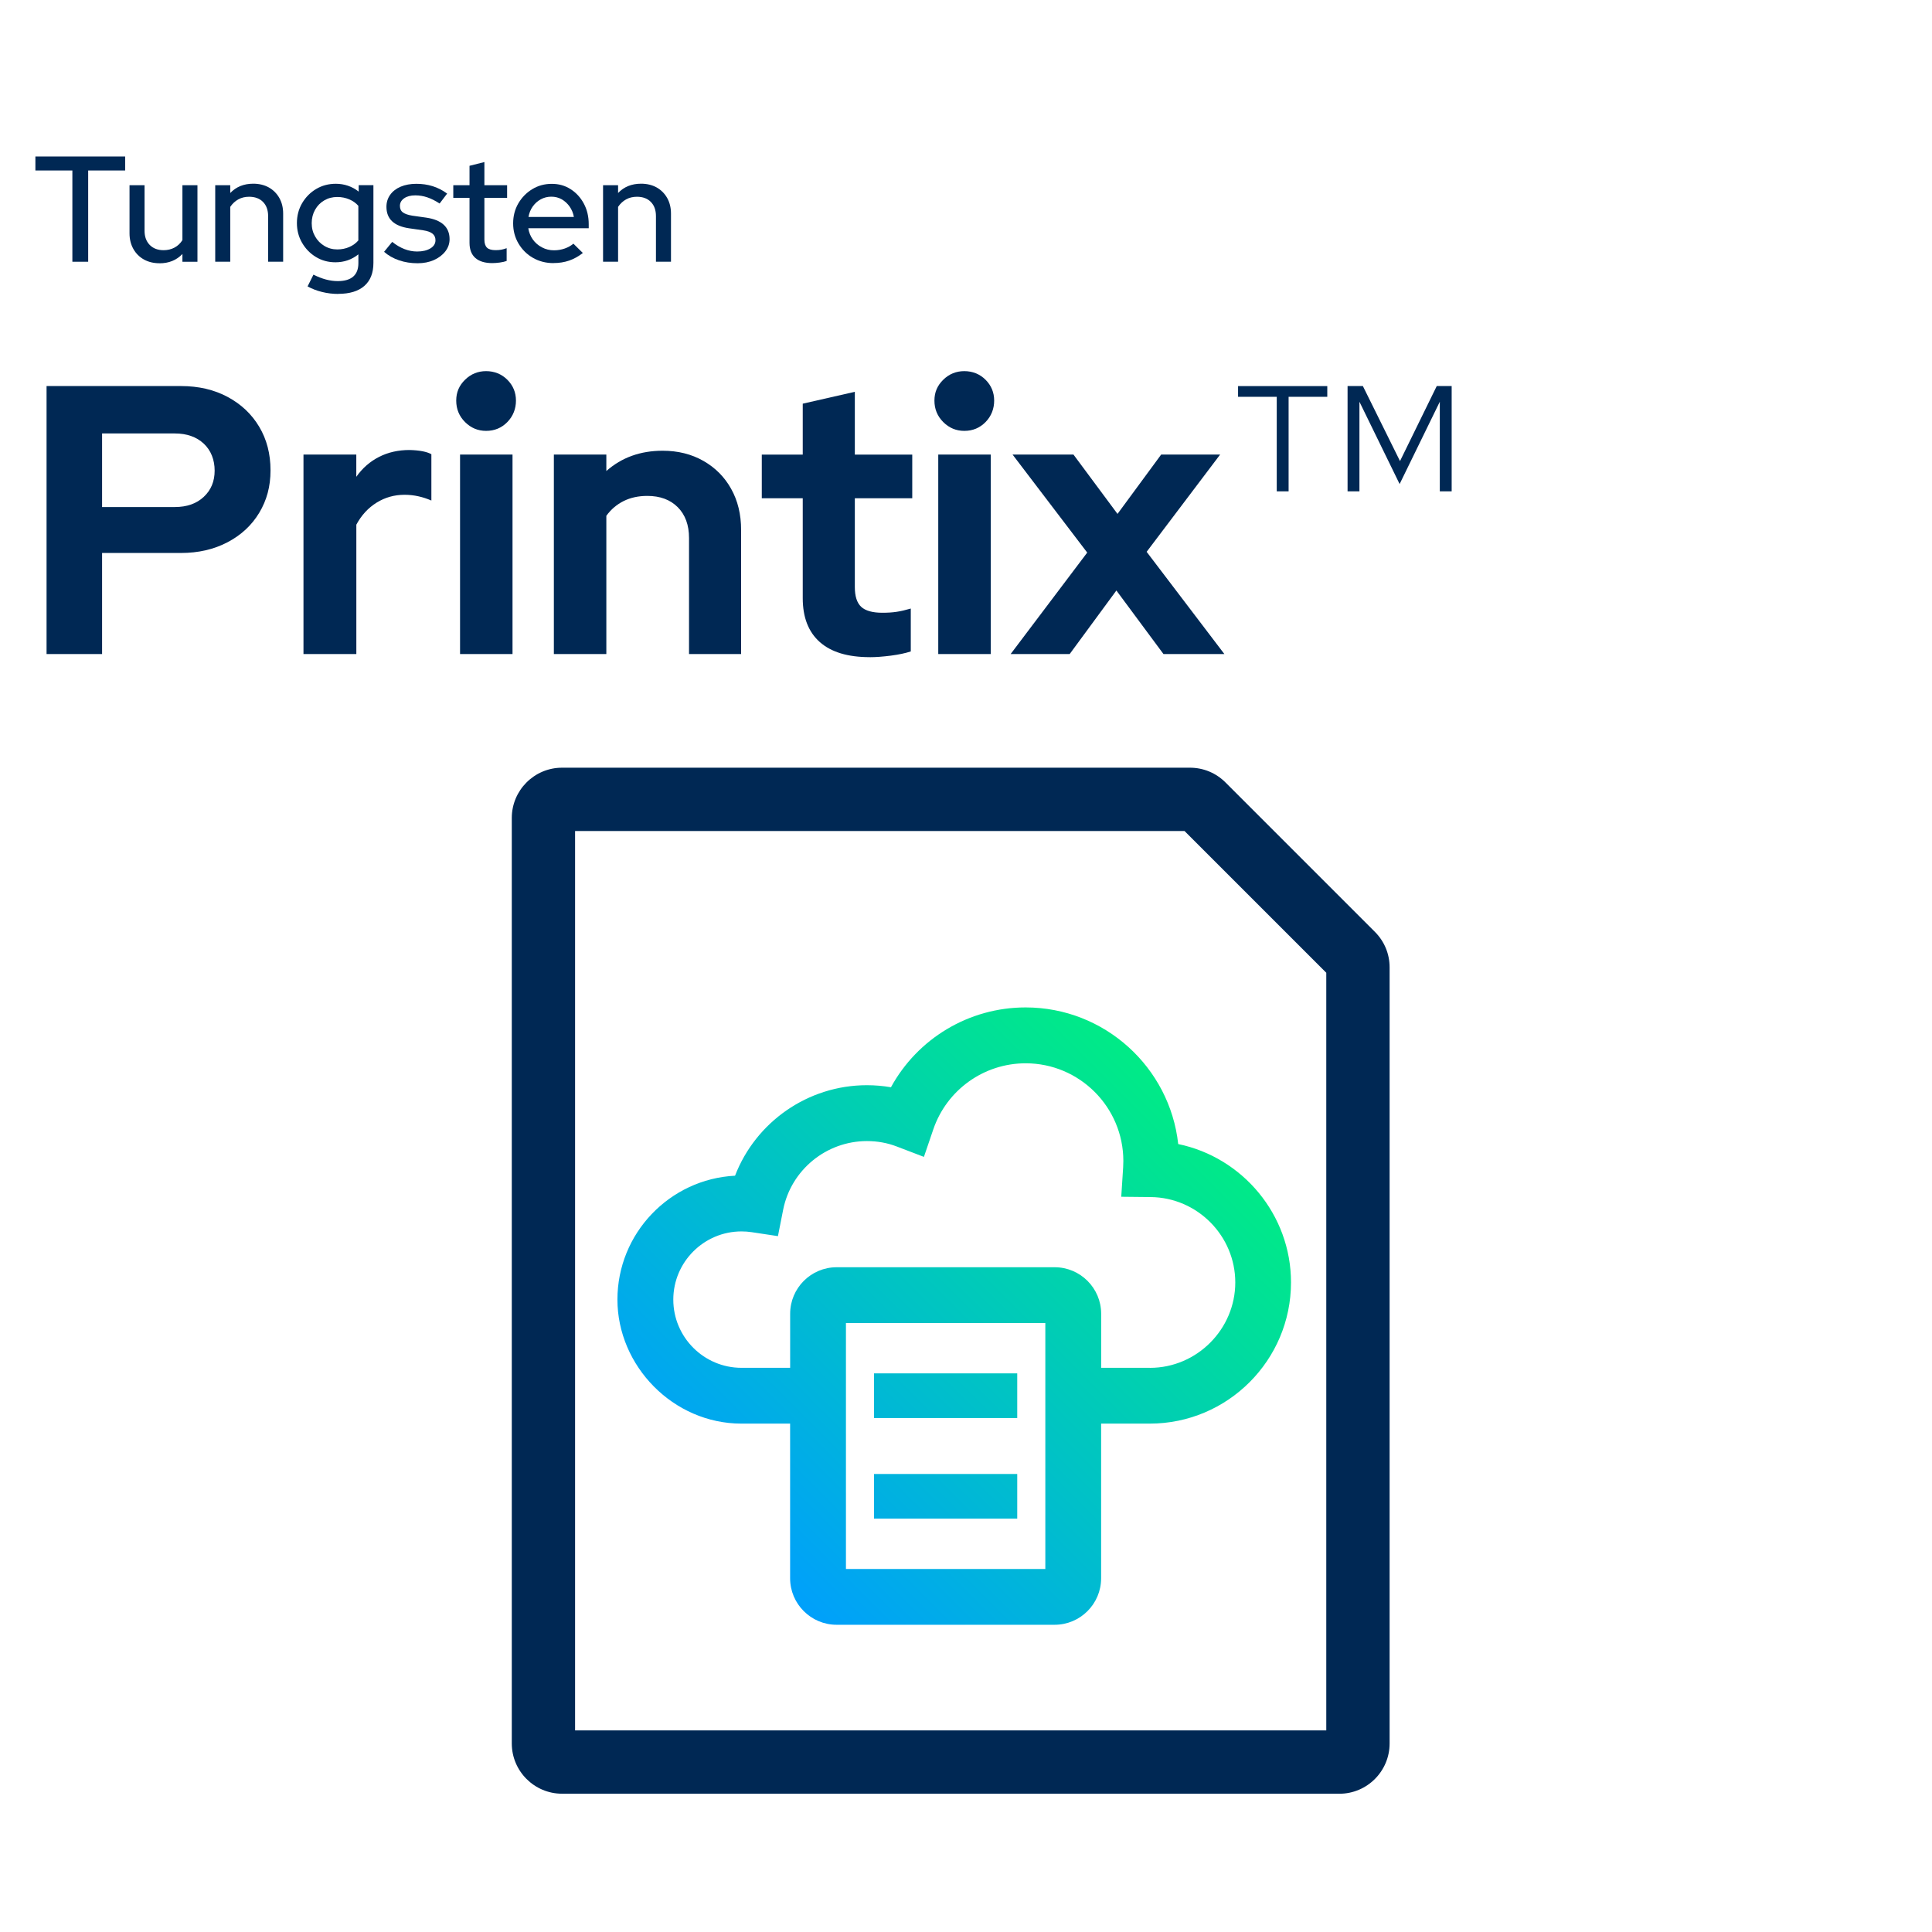
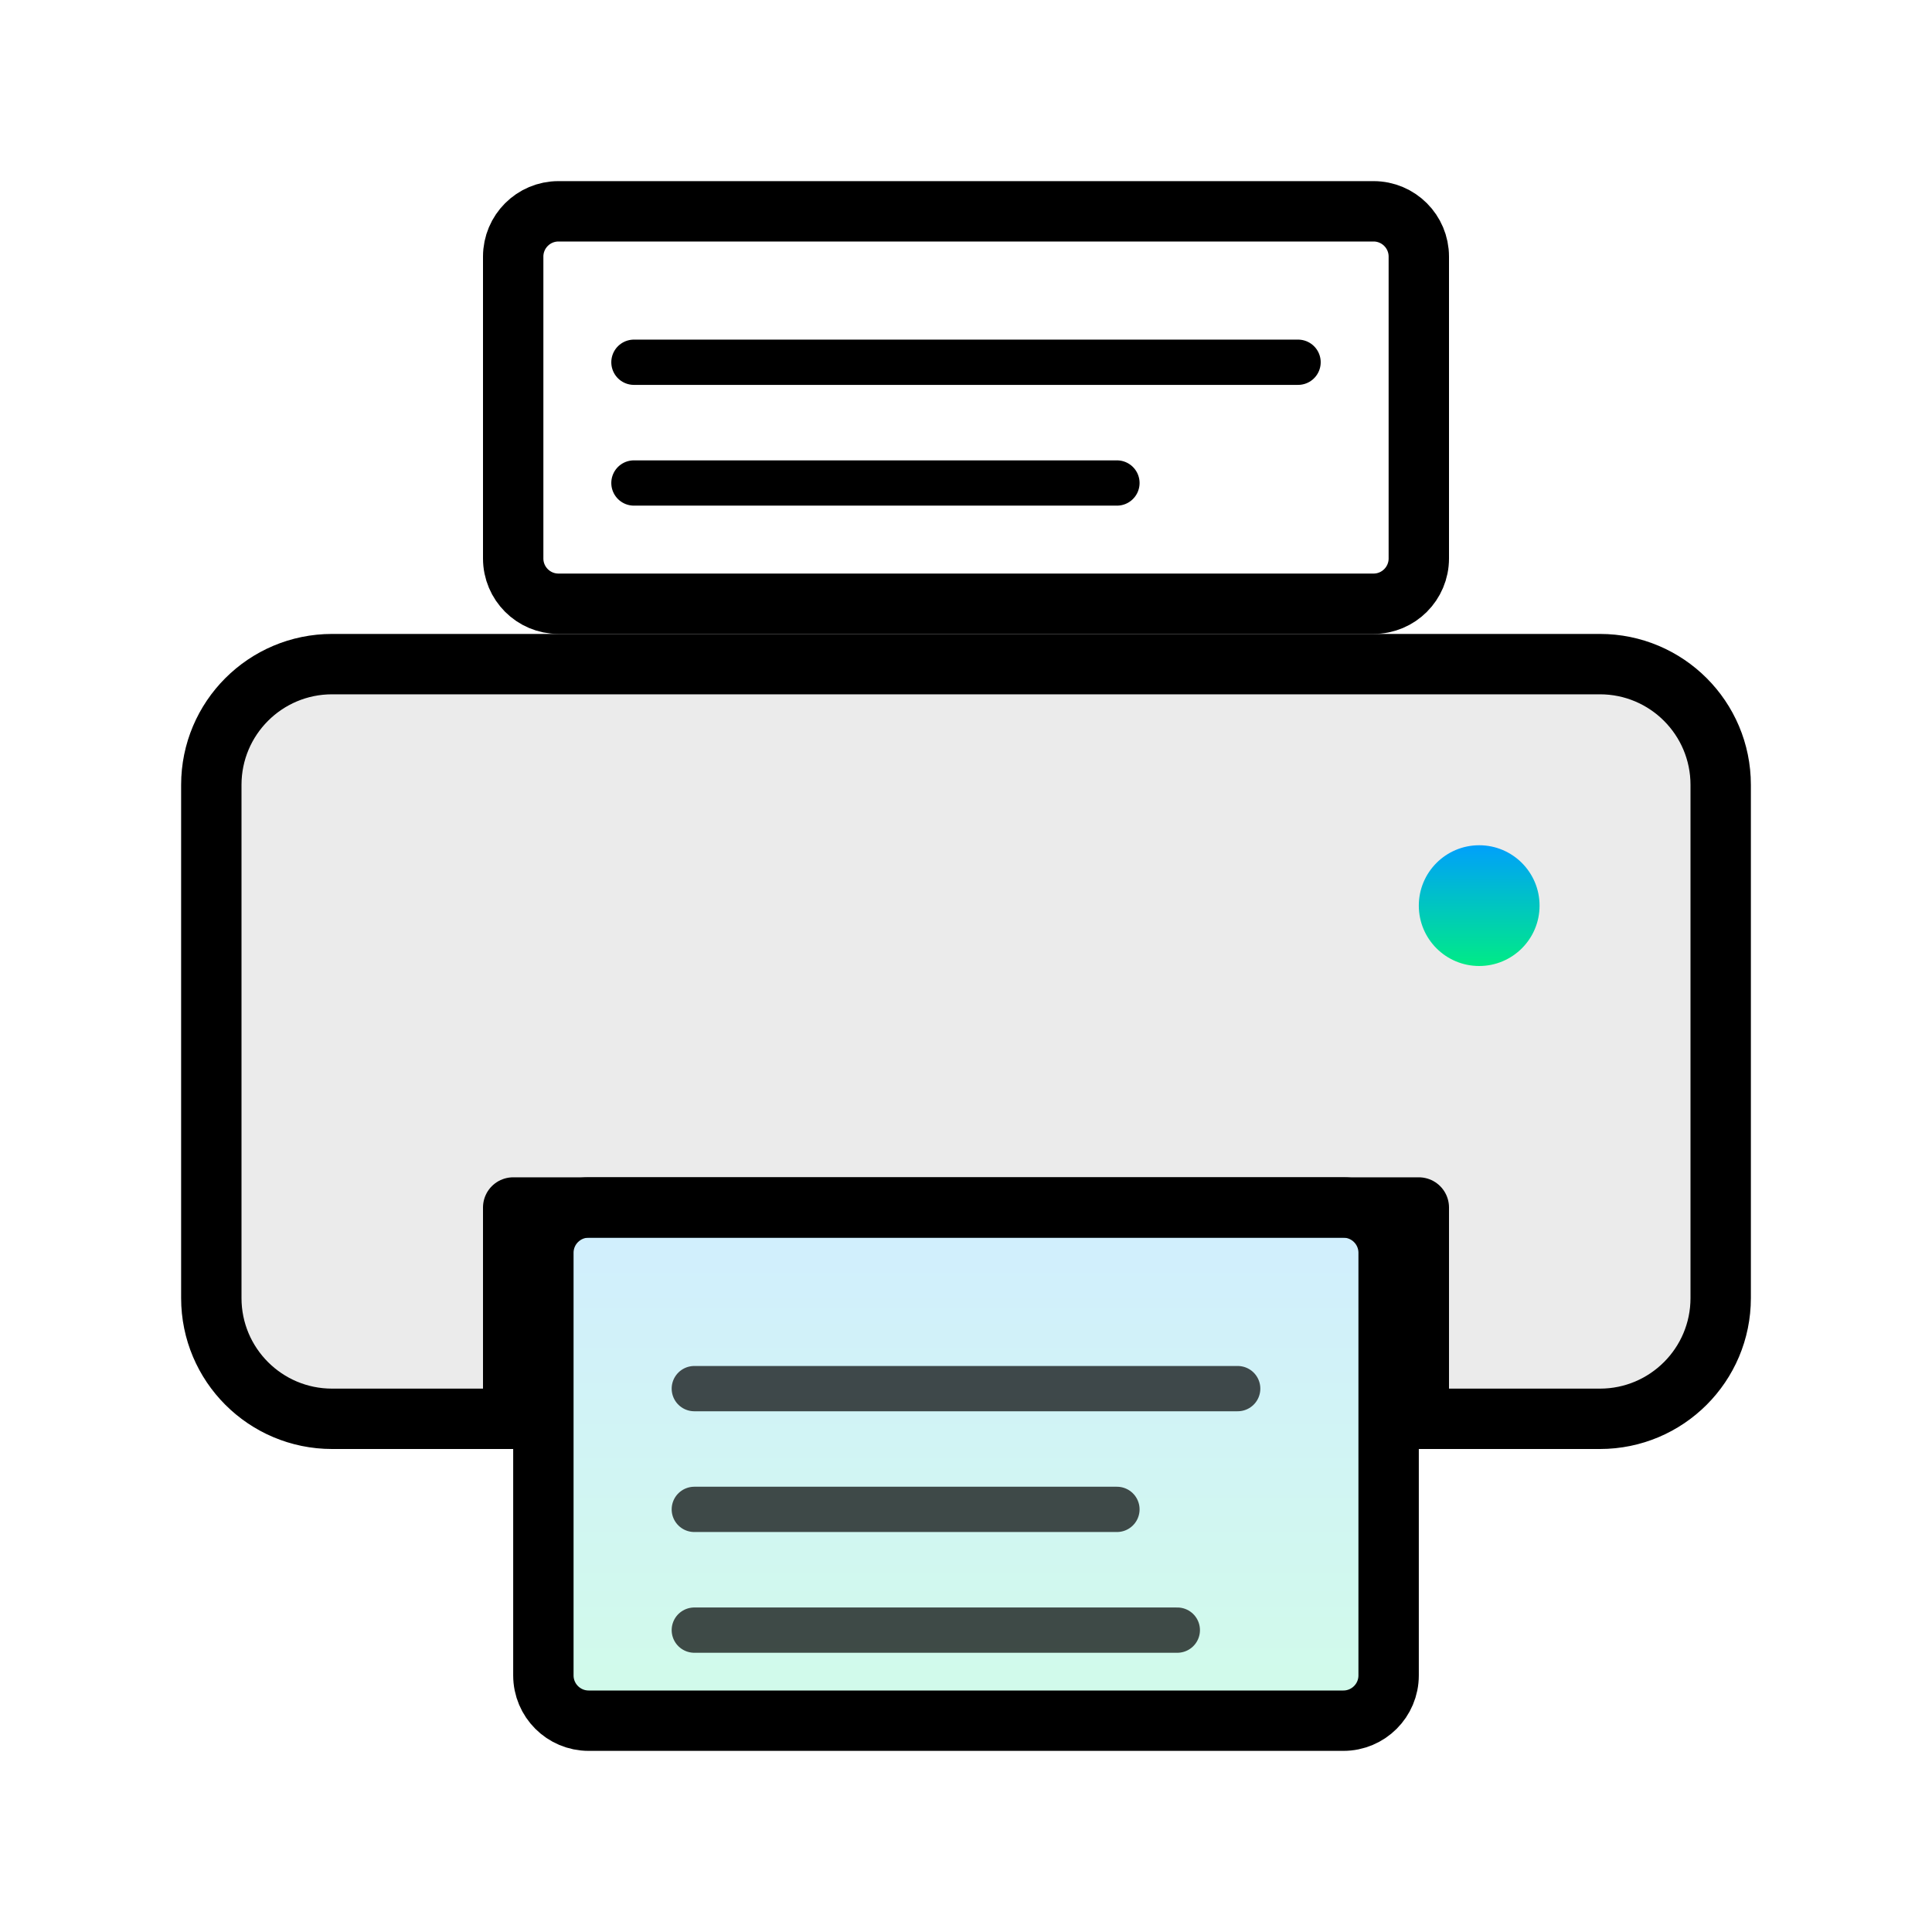
- <svg xmlns="http://www.w3.org/2000/svg" id="Layer_1" data-name="Layer 1" viewBox="0 0 500 500">
+ <svg xmlns="http://www.w3.org/2000/svg" viewBox="0 0 128 128" role="img" aria-label="Printer">
  <defs>
-     <style>
-       .cls-1 {
-         fill: url(#linear-gradient);
-       }
- 
-       .cls-1, .cls-2 {
-         stroke-width: 0px;
-       }
- 
-       .cls-2 {
-         fill: #002854;
-       }
-     </style>
-     <linearGradient id="linear-gradient" x1="190.84" y1="399.8" x2="305.89" y2="284.75" gradientUnits="userSpaceOnUse">
+     <linearGradient id="pg-sheet" x1="0" y1="0" x2="0" y2="1">
      <stop offset="0" stop-color="#00a0fb" />
      <stop offset="1" stop-color="#00eb86" />
    </linearGradient>
  </defs>
-   <g>
-     <path class="cls-2" d="M12.05,169.27v-69.36h34.78c4.56,0,8.59.94,12.09,2.82,3.5,1.88,6.23,4.46,8.17,7.73,1.95,3.27,2.92,7.02,2.92,11.25s-.98,7.76-2.92,11c-1.95,3.24-4.69,5.78-8.22,7.63-3.53,1.85-7.55,2.77-12.04,2.77h-20.41v26.16h-14.37ZM26.42,131.22h18.83c3.1,0,5.6-.87,7.48-2.63,1.88-1.75,2.82-4.01,2.82-6.79s-.94-5.23-2.82-6.99c-1.88-1.75-4.38-2.63-7.48-2.63h-18.83v19.02Z" />
-     <path class="cls-2" d="M78.54,169.27v-51.63h13.67v5.75c1.59-2.24,3.55-3.96,5.9-5.15,2.34-1.19,4.97-1.78,7.88-1.78,2.58.07,4.46.43,5.65,1.09v11.99c-1.06-.46-2.16-.83-3.32-1.09-1.16-.26-2.36-.4-3.62-.4-2.64,0-5.05.68-7.23,2.03-2.18,1.35-3.93,3.25-5.25,5.7v33.49h-13.67Z" />
-     <path class="cls-2" d="M125.8,111.51c-2.11,0-3.93-.76-5.45-2.28-1.52-1.52-2.28-3.37-2.28-5.55s.76-3.91,2.28-5.4c1.52-1.49,3.34-2.23,5.45-2.23s4.01.74,5.5,2.23c1.49,1.49,2.23,3.29,2.23,5.4s-.74,4.03-2.23,5.55c-1.49,1.52-3.32,2.28-5.5,2.28ZM119.06,169.27v-51.63h13.58v51.63h-13.58Z" />
-     <path class="cls-2" d="M143.34,169.27v-51.63h13.58v4.26c3.96-3.5,8.82-5.25,14.57-5.25,3.96,0,7.48.88,10.55,2.63,3.07,1.75,5.47,4.16,7.18,7.23,1.72,3.07,2.58,6.62,2.58,10.65v32.1h-13.48v-30.02c0-3.37-.98-6.03-2.92-7.98-1.95-1.95-4.58-2.92-7.88-2.92-2.31,0-4.36.45-6.14,1.34-1.78.89-3.27,2.16-4.46,3.81v35.77h-13.58Z" />
-     <path class="cls-2" d="M225.09,170.07c-5.68,0-9.99-1.3-12.93-3.91-2.94-2.61-4.41-6.39-4.41-11.35v-25.86h-10.6v-11.3h10.6v-13.18l13.48-3.07v16.25h14.86v11.3h-14.86v22.99c0,2.38.55,4.08,1.64,5.1,1.09,1.02,2.92,1.54,5.5,1.54,1.39,0,2.63-.08,3.72-.25,1.09-.16,2.29-.45,3.62-.84v11.1c-1.39.46-3.11.82-5.15,1.09-2.05.26-3.86.4-5.45.4Z" />
-     <path class="cls-2" d="M249.56,111.51c-2.11,0-3.93-.76-5.45-2.28-1.52-1.52-2.28-3.37-2.28-5.55s.76-3.91,2.28-5.4c1.52-1.49,3.34-2.23,5.45-2.23s4.01.74,5.5,2.23c1.49,1.49,2.23,3.29,2.23,5.4s-.74,4.03-2.23,5.55c-1.49,1.52-3.32,2.28-5.5,2.28ZM242.82,169.27v-51.63h13.58v51.63h-13.58Z" />
-     <path class="cls-2" d="M261.55,169.27l19.82-26.26-19.32-25.37h15.76l11.4,15.36,11.3-15.36h15.26l-19.02,25.17,20.12,26.46h-15.76l-12.19-16.45-12.09,16.45h-15.26Z" />
-     <path class="cls-2" d="M330.42,127.16v-24.47h-10.01v-2.77h23.09v2.77h-10.01v24.47h-3.07ZM348.75,127.16v-27.25h3.96l9.61,19.42,9.51-19.42h3.86v27.25h-3.07v-23.19l-10.4,21.3-10.4-21.3v23.19h-3.07Z" />
-   </g>
-   <g>
-     <path class="cls-2" d="M18.73,67.74v-23.62h-9.57v-3.62h23.23v3.62h-9.57v23.62h-4.09Z" />
-     <path class="cls-2" d="M41.3,68.13c-1.53,0-2.88-.32-4.05-.97-1.17-.65-2.08-1.56-2.74-2.74-.66-1.18-.99-2.52-.99-4.03v-12.45h3.89v11.79c0,1.53.45,2.75,1.34,3.66.9.91,2.09,1.36,3.6,1.36,1.04,0,1.98-.23,2.82-.68.84-.45,1.52-1.1,2.04-1.93v-14.2h3.89v19.81h-3.89v-2.02c-1.53,1.61-3.5,2.41-5.92,2.41Z" />
-     <path class="cls-2" d="M55.7,67.74v-19.81h3.89v2.02c1.53-1.61,3.52-2.41,5.95-2.41,1.53,0,2.87.33,4.03.97,1.15.65,2.06,1.56,2.72,2.72.66,1.17.99,2.52.99,4.05v12.45h-3.89v-11.79c0-1.56-.44-2.78-1.32-3.68-.88-.9-2.09-1.34-3.62-1.34-1.04,0-1.97.23-2.78.68-.82.45-1.51,1.1-2.08,1.93v14.2h-3.89Z" />
-     <path class="cls-2" d="M87.54,76.07c-1.43,0-2.83-.17-4.2-.51-1.38-.34-2.62-.82-3.74-1.44l1.52-3.04c1.14.57,2.22.99,3.25,1.26,1.02.27,2.04.41,3.05.41,1.76,0,3.09-.39,3.99-1.17s1.34-1.95,1.34-3.5v-2.26c-1.71,1.38-3.7,2.06-5.95,2.06-1.84,0-3.52-.45-5.02-1.36-1.51-.91-2.7-2.13-3.6-3.68-.9-1.54-1.34-3.25-1.34-5.12s.45-3.61,1.36-5.16c.91-1.54,2.12-2.76,3.64-3.66,1.52-.9,3.21-1.34,5.08-1.34,1.09,0,2.13.17,3.13.51,1,.34,1.93.84,2.78,1.52v-1.67h3.81v20.12c0,2.59-.78,4.58-2.34,5.95-1.56,1.37-3.81,2.06-6.77,2.06ZM87.3,64.55c1.11,0,2.15-.21,3.09-.62.95-.41,1.73-.99,2.35-1.71v-8.95c-.6-.7-1.38-1.26-2.34-1.67-.96-.41-2-.62-3.11-.62-1.25,0-2.37.29-3.37.88-1,.58-1.79,1.39-2.37,2.41-.58,1.03-.88,2.19-.88,3.48s.29,2.42.88,3.44c.58,1.03,1.38,1.84,2.39,2.45,1.01.61,2.13.91,3.35.91Z" />
-     <path class="cls-2" d="M108.08,68.13c-1.71,0-3.31-.25-4.81-.76-1.49-.51-2.78-1.24-3.87-2.2l2.1-2.57c1.04.83,2.1,1.45,3.19,1.87,1.09.42,2.18.62,3.27.62,1.4,0,2.54-.27,3.42-.8.88-.53,1.32-1.24,1.32-2.12,0-.73-.26-1.3-.78-1.71-.52-.41-1.32-.7-2.41-.86l-3.58-.51c-2-.29-3.48-.9-4.46-1.83s-1.46-2.18-1.46-3.74c0-1.17.32-2.2.97-3.11.65-.91,1.56-1.61,2.72-2.1,1.17-.49,2.52-.74,4.05-.74s2.87.2,4.18.6c1.31.4,2.57,1.04,3.79,1.93l-1.95,2.57c-1.12-.73-2.18-1.26-3.19-1.6-1.01-.34-2.05-.51-3.11-.51-1.19,0-2.15.25-2.88.76-.73.51-1.09,1.16-1.09,1.97,0,.75.26,1.32.78,1.69.52.38,1.34.66,2.45.84l3.62.51c1.97.29,3.46.9,4.48,1.83,1.01.93,1.52,2.18,1.52,3.74,0,1.17-.37,2.22-1.11,3.17-.74.95-1.73,1.69-2.96,2.24-1.23.54-2.64.82-4.22.82Z" />
-     <path class="cls-2" d="M127.39,68.09c-1.89,0-3.35-.44-4.36-1.32-1.01-.88-1.52-2.19-1.52-3.93v-11.64h-4.2v-3.27h4.2v-5.02l3.85-.97v5.99h5.88v3.27h-5.88v10.78c0,.99.23,1.69.68,2.12.45.43,1.2.64,2.24.64.54,0,1.03-.04,1.46-.12s.89-.21,1.38-.39v3.31c-.52.18-1.12.32-1.81.41-.69.09-1.33.14-1.93.14Z" />
-     <path class="cls-2" d="M143.23,68.09c-1.95,0-3.7-.45-5.27-1.34s-2.82-2.13-3.76-3.7c-.93-1.57-1.4-3.31-1.4-5.23s.45-3.64,1.34-5.18c.9-1.53,2.09-2.76,3.6-3.68,1.5-.92,3.19-1.38,5.06-1.38s3.44.46,4.88,1.38c1.44.92,2.58,2.17,3.42,3.74.84,1.57,1.26,3.34,1.26,5.31v1.05h-15.64c.18,1.12.58,2.1,1.19,2.94.61.84,1.39,1.52,2.35,2.02.96.51,2,.76,3.11.76.99,0,1.92-.16,2.8-.47.88-.31,1.62-.73,2.22-1.25l2.45,2.41c-1.12.88-2.3,1.54-3.54,1.97-1.25.43-2.61.64-4.09.64ZM136.77,56.15h11.75c-.18-1.01-.55-1.91-1.11-2.7-.56-.79-1.24-1.41-2.04-1.87-.8-.45-1.7-.68-2.69-.68s-1.89.23-2.72.68c-.83.45-1.52,1.07-2.08,1.85-.56.78-.93,1.69-1.11,2.72Z" />
-     <path class="cls-2" d="M156.07,67.74v-19.81h3.89v2.02c1.53-1.61,3.52-2.41,5.95-2.41,1.53,0,2.87.33,4.03.97,1.15.65,2.06,1.56,2.72,2.72.66,1.17.99,2.52.99,4.05v12.45h-3.89v-11.79c0-1.56-.44-2.78-1.32-3.68-.88-.9-2.09-1.34-3.62-1.34-1.04,0-1.97.23-2.78.68-.82.45-1.51,1.1-2.08,1.93v14.2h-3.89Z" />
-   </g>
-   <g>
-     <path class="cls-2" d="M346.61,464.21h-201.15c-7.17,0-13.01-5.83-13.01-13.01v-239.51c0-7.17,5.83-13.01,13.01-13.01h162.49c3.47,0,6.74,1.35,9.2,3.81l38.67,38.67c2.46,2.46,3.81,5.72,3.81,9.2v200.85c0,7.17-5.83,13.01-13.01,13.01ZM148.83,447.83h194.41v-196.08l-36.69-36.69h-157.72v232.77Z" />
-     <path class="cls-1" d="M304.92,296.08c-2.18-19.86-19.06-35.36-39.49-35.36-14.7,0-27.98,8.08-34.85,20.66-2.04-.35-4.12-.53-6.23-.53-15.28,0-28.77,9.54-34.12,23.42-16.93.87-30.44,14.92-30.44,32.06s14.4,32.1,32.1,32.1h12.59v40.02c0,6.64,5.4,12.04,12.04,12.04h56.41c6.64,0,12.04-5.4,12.04-12.04v-40.02h12.59c20.15,0,36.55-16.4,36.55-36.55,0-17.57-12.58-32.38-29.2-35.8ZM270.53,406.05h-51.6v-63.65h51.6v63.65ZM297.57,353.99h-12.59v-13.99c0-6.64-5.4-12.04-12.04-12.04h-56.41c-6.64,0-12.04,5.4-12.04,12.04v13.99h-12.59c-9.73,0-17.65-7.92-17.65-17.65s7.92-17.65,17.65-17.65c.88,0,1.76.06,2.6.19l6.83,1.03,1.34-6.78c2.03-10.33,11.16-17.82,21.69-17.82,2.7,0,5.31.47,7.74,1.41l7.01,2.68,2.42-7.1c3.49-10.24,13.1-17.12,23.91-17.12,13.94,0,25.28,11.34,25.28,25.28,0,.55-.02,1.1-.05,1.65l-.49,7.61,7.63.08c12.06.12,21.88,10.03,21.88,22.1s-9.91,22.1-22.1,22.1ZM263.26,366.99h-37.06v-11.56h37.06v11.56ZM263.26,393.02h-37.06v-11.56h37.06v11.56Z" />
-   </g>
+   <rect x="34" y="14" width="60" height="26" rx="3" fill="none" stroke="currentColor" stroke-width="4" />
+   <line x1="42" y1="24" x2="86" y2="24" stroke="currentColor" stroke-width="3" stroke-linecap="round" />
+   <line x1="42" y1="32" x2="74" y2="32" stroke="currentColor" stroke-width="3" stroke-linecap="round" />
+   <path d="M22 44 h84 a8 8 0 0 1 8 8 v34 a8 8 0 0 1 -8 8 h-12 v-14 h-60 v14 h-12 a8 8 0 0 1 -8 -8 v-34 a8 8 0 0 1 8 -8 z" fill="currentColor" opacity="0.08" />
+   <path d="M22 44 h84 a8 8 0 0 1 8 8 v34 a8 8 0 0 1 -8 8 h-12 v-14 h-60 v14 h-12 a8 8 0 0 1 -8 -8 v-34 a8 8 0 0 1 8 -8 z" fill="none" stroke="currentColor" stroke-width="4" stroke-linejoin="round" />
+   <circle cx="98" cy="60" r="4" fill="url(#pg-sheet)" />
+   <rect x="36" y="80" width="56" height="34" rx="3" fill="url(#pg-sheet)" opacity="0.18" />
+   <rect x="36" y="80" width="56" height="34" rx="3" fill="none" stroke="currentColor" stroke-width="4" />
+   <line x1="46" y1="92" x2="82" y2="92" stroke="currentColor" stroke-width="3" stroke-linecap="round" opacity="0.7" />
+   <line x1="46" y1="100" x2="74" y2="100" stroke="currentColor" stroke-width="3" stroke-linecap="round" opacity="0.7" />
+   <line x1="46" y1="108" x2="78" y2="108" stroke="currentColor" stroke-width="3" stroke-linecap="round" opacity="0.7" />
</svg>
